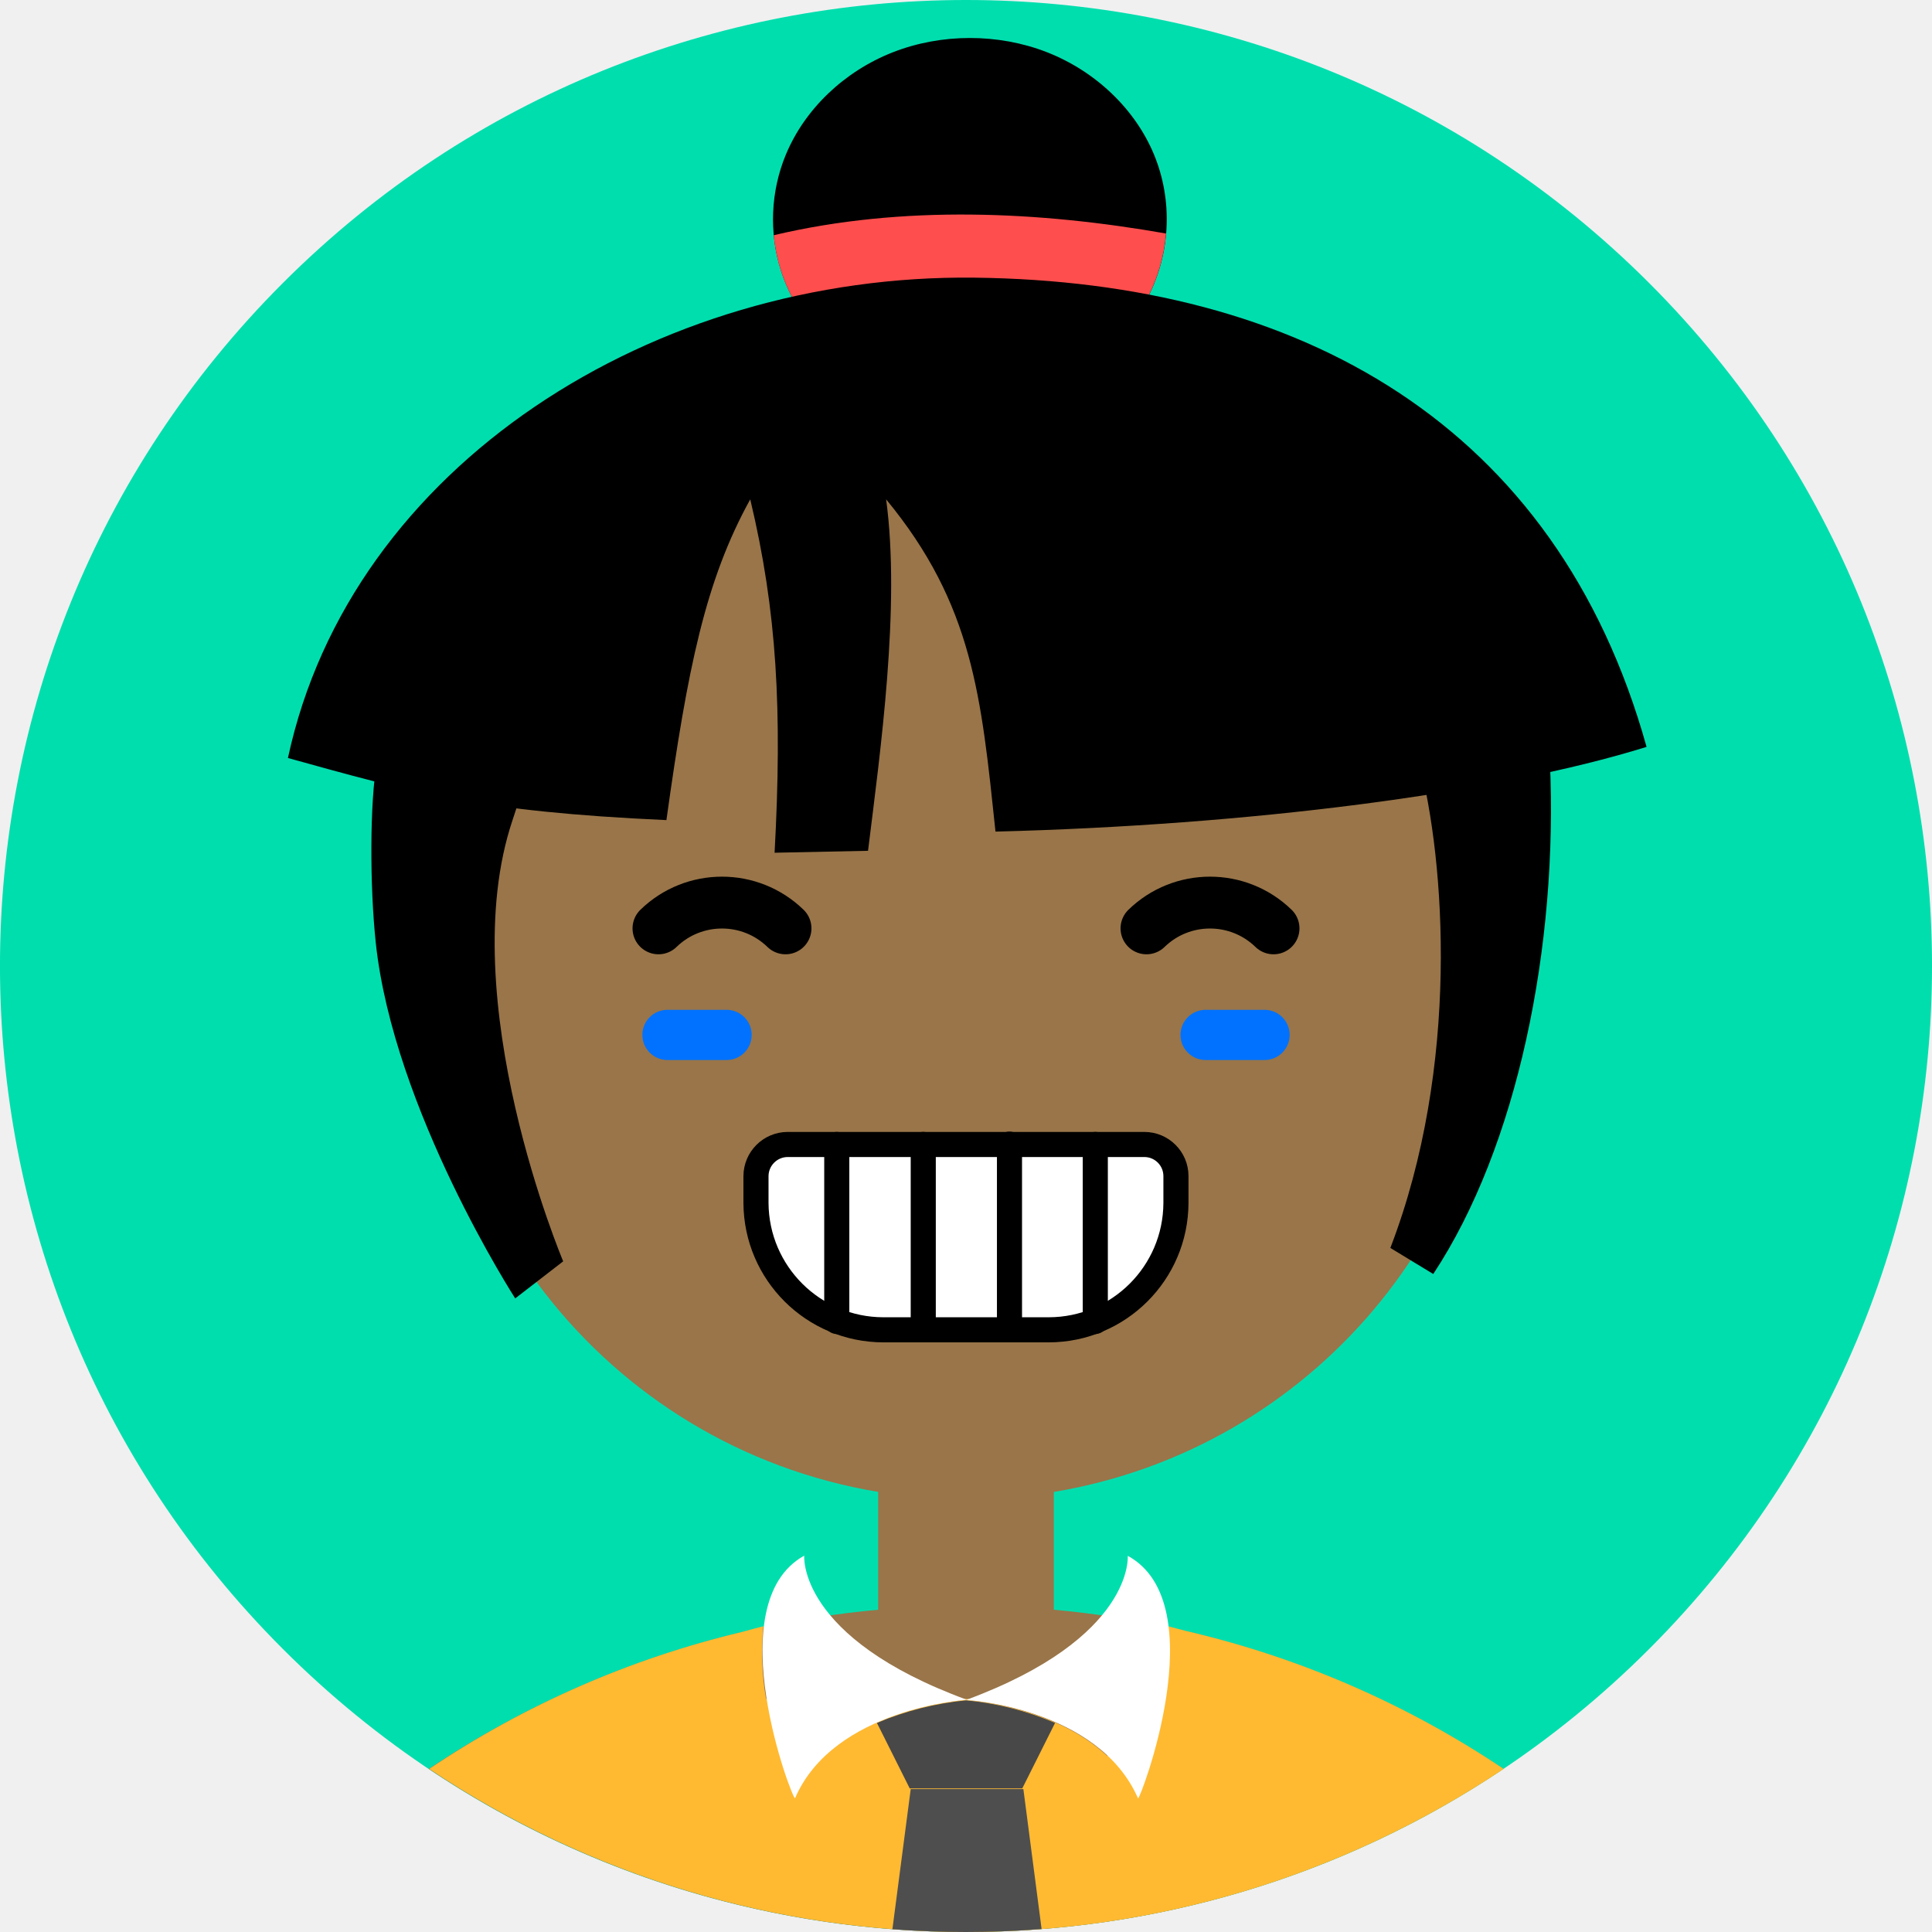
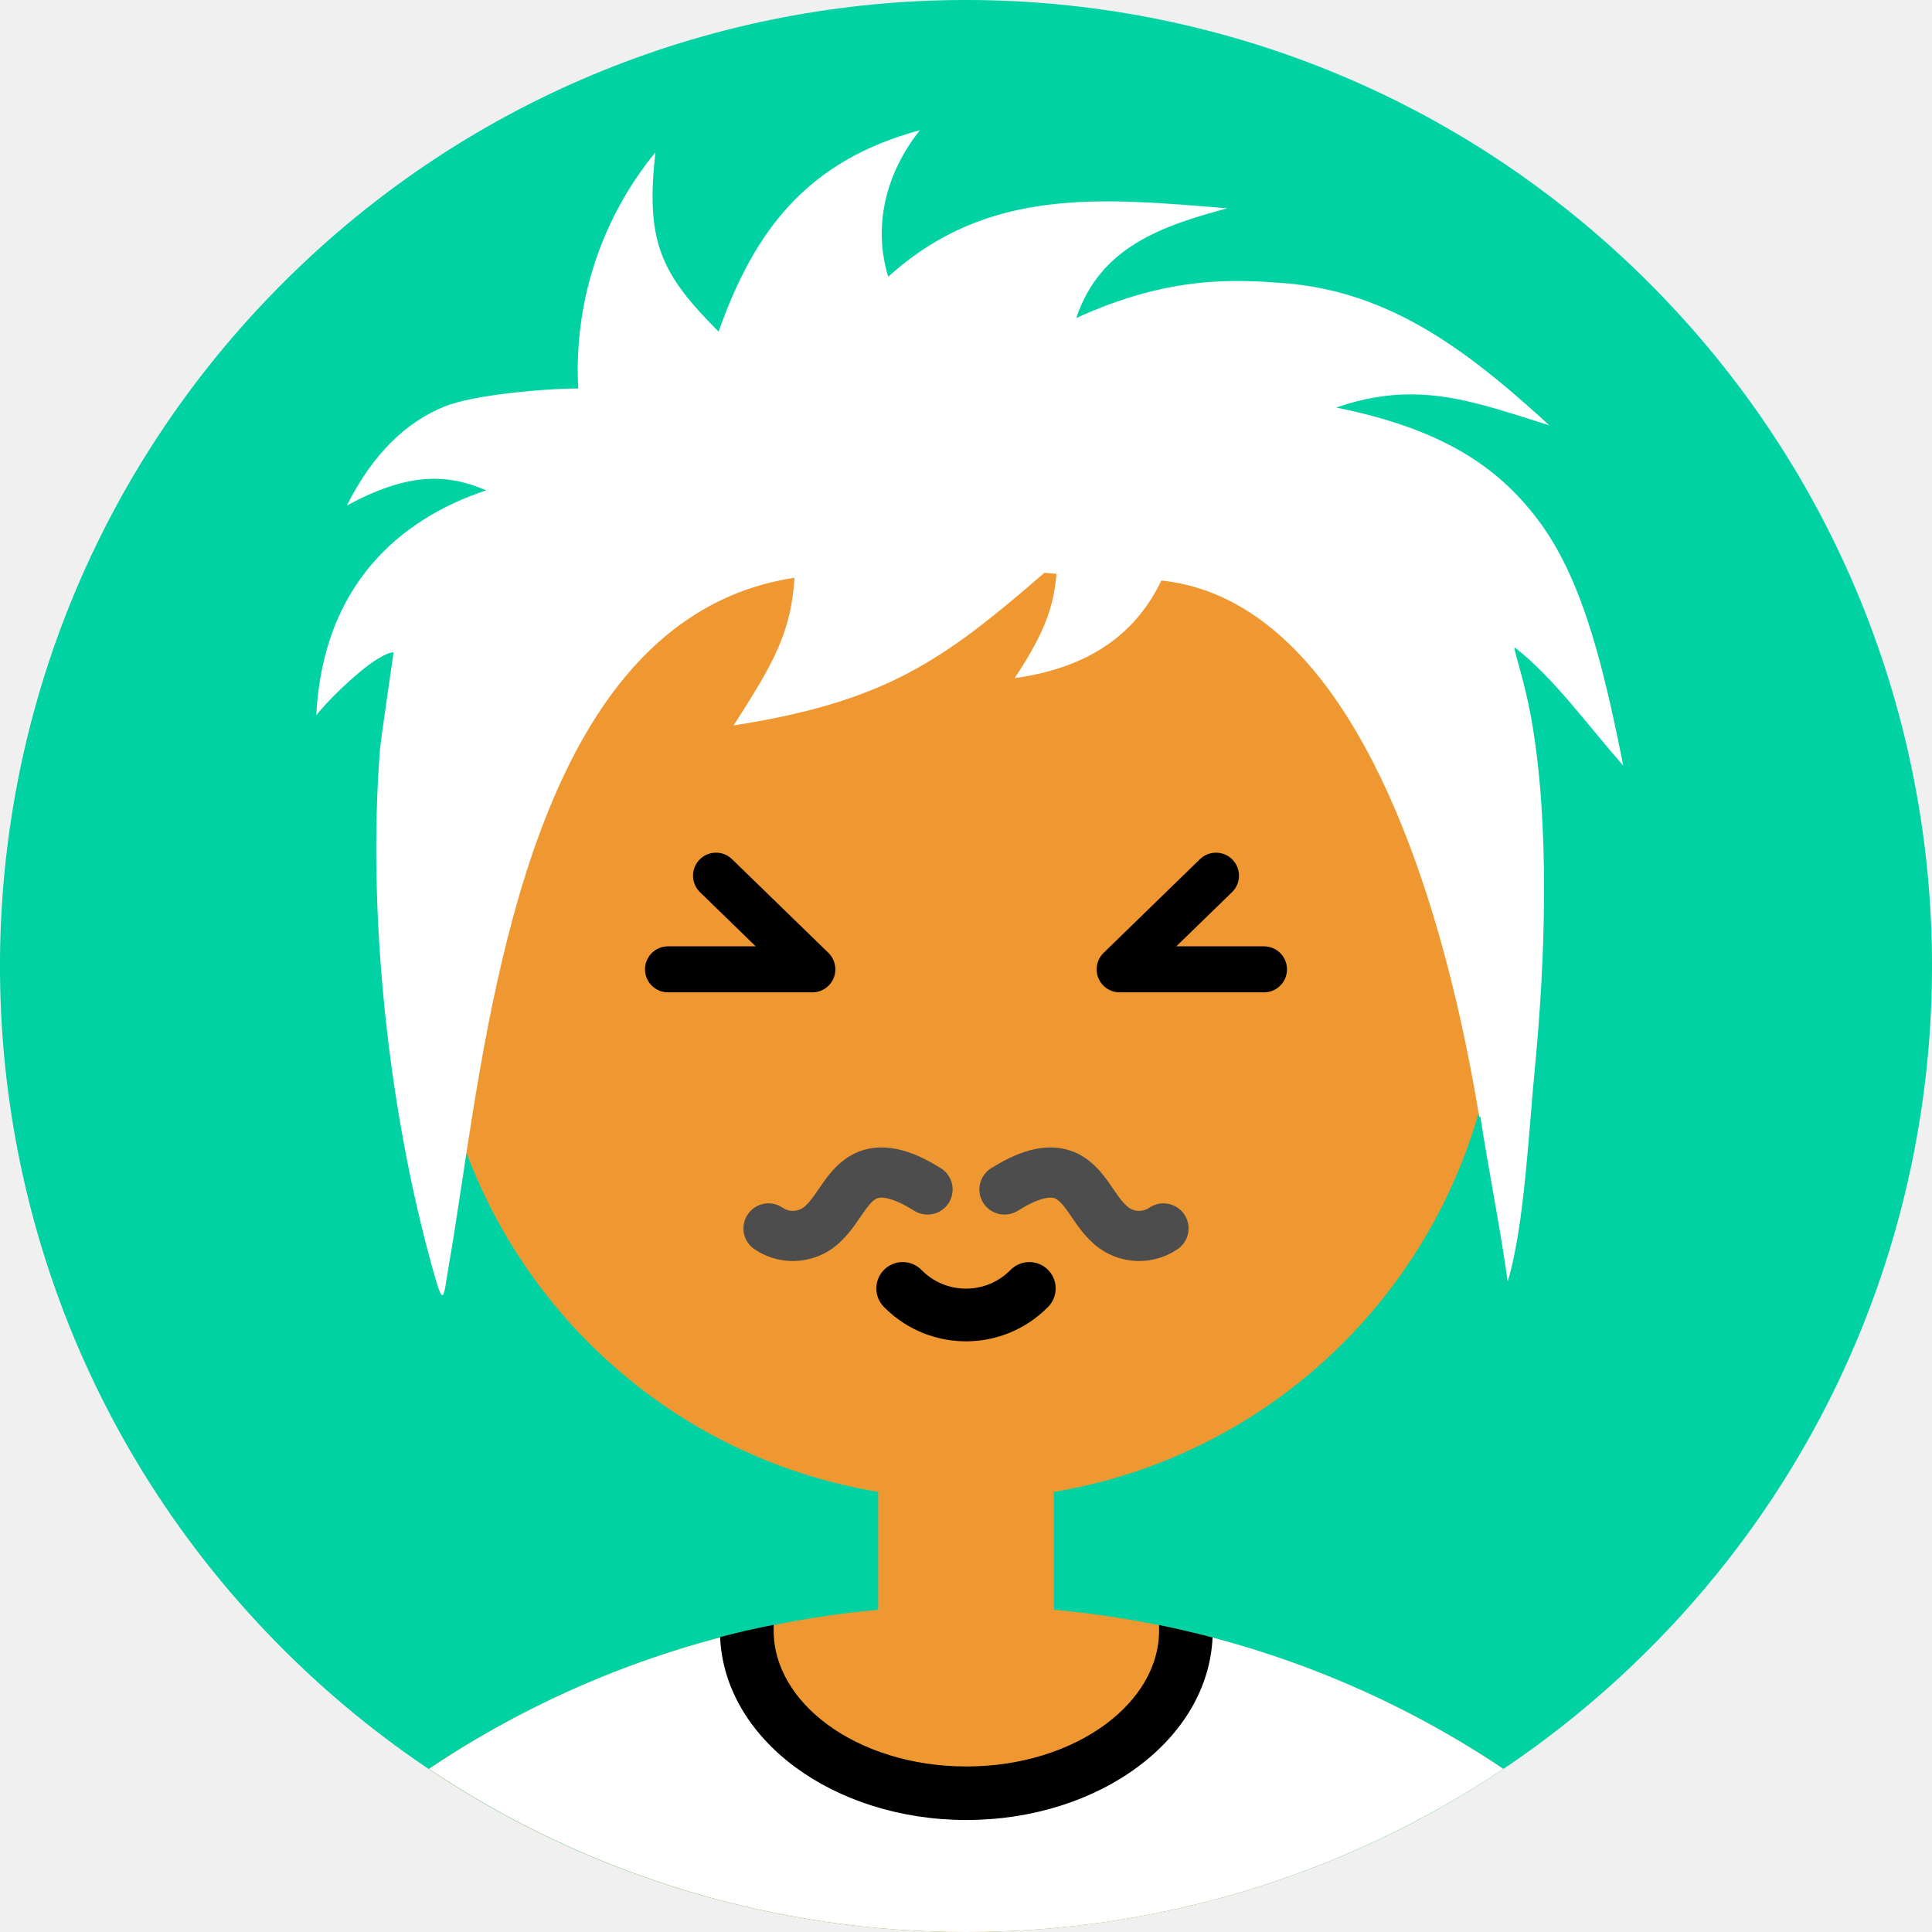
<svg xmlns="http://www.w3.org/2000/svg" viewBox="0 0 231 231">
-   <path d="M33.83,33.83a115.5,115.5,0,1,1,0,163.34,115.49,115.49,0,0,1,0-163.34Z" style="fill:#00deae;" />
-   <path d="m115.5 51.75a63.75 63.75 0 0 0-10.5 126.63v14.09a115.5 115.5 0 0 0-53.729 19.027 115.5 115.5 0 0 0 128.46 0 115.5 115.5 0 0 0-53.729-19.029v-14.084a63.75 63.75 0 0 0 53.25-62.881 63.75 63.75 0 0 0-63.65-63.75 63.75 63.75 0 0 0-0.1 0z" style="fill:#997549;" />
-   <path d="m116 203.13c-0.12 0-0.25 0.12-0.49 0.12s-0.25-0.12-0.49-0.12zm-27.29-8c0.87-0.25 1.72-0.47 2.56-0.69a32.37 32.37 0 0 0 0.3 8.57 21.5 21.5 0 0 0 7 6.88c6.41-6 16.8-6.64 16.8-6.64s10.5 0.58 17 6.69a21.61 21.61 0 0 0 6.93-6.66 32.34 32.34 0 0 0 0.35-8.84l2.13 0.56a114.79 114.79 0 0 1 38 16.5 115.53 115.53 0 0 1-128.46 0 114.64 114.64 0 0 1 37.38-16.37z" style="fill:#FFBA32;" />
-   <path d="m126.15 206-3.92 7.83h-13.46l-3.92-7.83a36.59 36.59 0 0 1 10.65-2.7 35.66 35.66 0 0 1 10.65 2.7z" style="fill:#484848;" />
-   <path d="m124.54 230.65-2.18-16.74h-13.47l-2.19 16.76c2.9 0.22 5.84 0.33 8.8 0.33s6.06-0.12 9-0.35z" style="fill:#4e4e4e;" />
-   <path d="m134.84 186s0.86 9.8-19.34 17.26c0 0 15.79 0.86 20.57 11.76 0.12 0.49 9.3-23.26-1.23-29z" style="fill:#fff;" />
-   <path d="m96.16 186c-10.41 5.76-1.35 29.39-1.1 29 4.65-10.78 20.56-11.76 20.56-11.76-20.32-7.45-19.46-17.24-19.46-17.24z" style="fill:#fff;" />
-   <path d="m169.65 90.998c3.137 11.94 4.937 36.484-3.412 58.213l5.129 3.116c10.044-15.199 14.959-39.163 13.943-61.33z" style="fill:#000;" />
-   <path d="m45.081 90.989c-0.881 4.93-0.875 14.953-0.15 21.75 2.132 19.98 16.671 42.505 16.671 42.505l5.735-4.433s-13.244-31.348-6.057-52.751c0.521-1.552 0.956-2.916 1.346-4.184z" style="fill:#000;" />
-   <path d="m117 3.488c-8.214-0.199-19.13 7.933-18.494 9.352 1.621 3.619 11.176 22.55 11.889 23.963h10.148c2.602-6.31 11.32-26.531 11.32-26.531s-4.138-4.138-12.416-6.438c-0.776-0.216-1.598-0.325-2.447-0.346z" style="fill:none;" />
-   <path d="m115.95 4.543c-3.156 0-6.312 0.575-9.216 1.715-5.808 2.282-10.532 6.808-12.779 12.245v-5e-3c-1.817 4.397-2.023 9.344-0.581 13.857 0.694 2.169 1.769 4.23 3.153 6.097h38.893c0.71-0.958 1.344-1.964 1.879-3.014 2.681-5.267 2.93-11.542 0.673-16.975-2.257-5.434-6.989-9.952-12.802-12.224-2.906-1.133-6.063-1.699-9.22-1.696z" style="fill:#000;" />
-   <path d="m92.512 28.125c0.134 1.432 0.419 2.851 0.86 4.231 1.443 4.513 4.528 8.565 8.641 11.353 4.114 2.787 9.231 4.291 14.336 4.216 5.105-0.076 10.168-1.733 14.181-4.642 2.875-2.083 5.213-4.793 6.766-7.845 1.2-2.359 1.909-4.919 2.127-7.516-15.037-2.641-31.421-3.467-46.912 0.203z" style="fill:#ff4e4e;" />
-   <path d="m34.426 90.63c14.714 4.078 22.683 6.409 45.254 7.426 2.532-18.185 4.669-28.672 10.023-38.352 3.203 13.403 3.835 25.22 2.911 42.253l11.172-0.232c1.471-11.886 3.899-29.213 2.164-42.021 10.416 12.631 11.373 23.624 13.077 39.726 30.174-0.76 59.808-4.512 77.845-10.128-10.76-38.608-41.475-55.66-80.38-56.104-38.182-0.451-74.543 22.405-82.065 57.432z" style="fill:#000;" />
-   <path d="m78.73 111a10.9 10.9 0 0 1 15.19 0m43.16 0a10.9 10.9 0 0 1 15.19 0" style="fill:none;stroke-linecap:round;stroke-linejoin:round;stroke-width:6.2px;stroke:#000;" />
-   <path d="m79.804 123.74h7.07m57.273 0h7.05" style="fill:none;stroke-linecap:round;stroke-linejoin:round;stroke-width:6px;stroke:#0072ff;" />
-   <path d="m94.19 136.84h42.632a3.78 3.78 0 0 1 3.78 3.78v3.22a15.231 15.23 0 0 1-15.211 15.16h-19.781a15.251 15.25 0 0 1-15.221-15.16v-3.22a3.8 3.8 0 0 1 3.78-3.78z" style="fill:#fff;stroke-linecap:round;stroke-linejoin:round;stroke-width:3px;stroke:#000;" />
-   <path d="m130.96 136.84v21.16m-30.911-21.16v21.16m10.34-21.16v22.16m10.31-22.2v22.2" style="fill:none;stroke-linecap:round;stroke-linejoin:round;stroke-width:3px;stroke:#000;" />
+   <path d="M33.83,33.83a115.5,115.5,0,1,1,0,163.34,115.49,115.49,0,0,1,0-163.34Z" style="fill:#00d2a3;" />
+   <path d="m115.5 51.75a63.75 63.75 0 0 0-10.5 126.63v14.09a115.5 115.5 0 0 0-53.729 19.027 115.5 115.5 0 0 0 128.46 0 115.5 115.5 0 0 0-53.729-19.029v-14.084a63.75 63.75 0 0 0 53.25-62.881 63.75 63.75 0 0 0-63.65-63.75 63.75 63.75 0 0 0-0.1 0z" style="fill:#ef9831;" />
+   <path d="m141.75 195a114.79 114.79 0 0 1 38 16.5 115.53 115.53 0 0 1-128.46 0 114.79 114.79 0 0 1 38-16.5c0 10.76 11.75 19.48 26.25 19.48s26.25-8.72 26.25-19.48z" style="fill:#fff;" />
+   <path d="m92.502 194.27v0.704c0 4.303 2.437 8.258 6.381 11.183 4.22 3.12 10.106 5.051 16.661 5.051 6.548 0 12.434-1.93 16.654-5.051 3.943-2.925 6.388-6.88 6.388-11.183v-0.675c1.077 0.218 2.146 0.45 3.216 0.697h-7e-3c1.069 0.247 2.132 0.508 3.187 0.791-0.276 6.103-3.652 11.553-8.971 15.493-5.282 3.911-12.521 6.328-20.466 6.328-7.945 0-15.184-2.417-20.474-6.328-5.333-3.948-8.709-9.419-8.971-15.544 1.055-0.276 2.11-0.537 3.172-0.784 1.069-0.239 2.146-0.464 3.23-0.682z" style="fill:#000;" />
+   <path d="m109.99 15.57c-13.46 3.63-19.789 11.95-24.069 24.08-7-7-8.731-10.82-7.561-21.43a41 41 0 0 0-9.27 24.988c0.037 7.678 5.646 13.939 12.697 15.297-13.315 5.811-15.258 22.033-14.045 33.524 5.769-11.861 14.254-20.981 27.258-22.951-0.43 6.6-2.51 10.22-7.29 17.66 18.29-2.86 25.119-7.82 37.15-18.24 0.46 0 1 0.089 1.461 0.121-0.33 3.56-1.091 6.56-5 12.46 9.53-1.32 14.721-5.801 17.539-11.671 8.886 0.953 15.836 6.785 21.26 14.818 1.928-15.211-4.477-26.6-19.807-34.036 1.417-2.697 8.014-11.925 17.661-15.721-1.424-0.286-2.888-0.495-4.403-0.611-5.71-0.42-13.62-1-24.89 4.17 2.85-8.51 10.21-11 18.05-13.12-15.131-1.25-28.61-2.59-40.53 8.18-1.9-6.21-0.181-12.54 3.789-17.52z" style="fill:#fff;" />
+   <path d="m172.63 69.954c1.229 14.064 0.938 29.96 0.346 45.169 1.789 6.796 3.038 13.235 3.884 18.388l0.14-0.011c1 6.56 2.36 13.18 3.27 19.73 2-6.57 2.53-18.25 3.24-25.43 1.26-13 1.83-29.311-0.43-41.931-0.85-4.72-2.001-7.69-2.001-8.48 4.62 3.56 8.661 9.22 13.001 14.15-0.675-3.432-1.347-6.6-2.057-9.527-4.047-5.718-13.726-12.154-19.393-12.06z" style="fill:#fff;" />
+   <path d="m157.97 34.471c-10.339 2.758-17.715 13.543-19.132 16.24 15.33 7.436 20.783 17.96 21.278 33.517 5.953 8.818 10.066 20.289 12.857 30.895 0.876-13.178 1.819-27.726 0.266-44.28 2.57 0.449 9.137 1.393 18.781 11.17-2.116-8.732-4.567-15.31-8.454-20.283-4.56-5.84-10.999-10.431-23.809-13 9.65-3.34 16.27-0.77 25.5 2.13-8.139-7.431-16.474-14.219-27.287-16.389z" style="fill:#fff;" />
+   <path d="m61.473 73.354c-7.256-0.775-13.024 2.375-16.262 5.388 0.738-0.454 1.387-0.742 1.849-0.742 0 0-1.52 10.359-1.62 11.519-1.56 19.73 1 43.401 6.37 62.471 1.31 4.69 1.19 3.089 1.89-0.911 1.753-10.061 3.389-24.703 6.974-38.864-5.068-17.627-4.251-32.403 0.799-38.861z" style="fill:#fff;" />
+   <path d="m69.09 43.21c-0.025 1.08-8e-3 2.161 0.052 3.24-3.84 0-12.46 0.72-16 2.16-4.45 1.8-8.48 5.48-11.67 11.83 7.3-3.94 11.899-3.85 16.66-1.81-10.39 3.45-19.52 11.37-20.32 26.9 1.146-1.505 4.608-4.979 7.139-6.628 0.09-0.059 0.174-0.106 0.262-0.159 3.714-2.321 9.049-5.125 15.181-4.955-5.05 6.458-6.682 20.434 0.282 38.428 1.787-7.057 4.057-13.994 7.068-20.184-1e-3 -11.664 2.076-27.774 15.391-33.585-7.051-2.154-12.709-7.991-14.043-15.236z" style="fill:#fff;" />
+   <path d="m145.39 104.7-11.52 11.2h17.26m-65.52-11.2 11.52 11.2h-17.26" style="fill:none;stroke-linecap:round;stroke-linejoin:round;stroke-width:5.5px;stroke:#000;" />
+   <path d="m123.07 154.05a10.61 10.61 0 0 1-15 0.14l-0.14-0.14" style="fill:none;stroke-linecap:round;stroke-linejoin:round;stroke-width:6.3px;stroke:#000;" />
+   <path d="m120.1 142.22 0.19-0.11c3-1.87 5.45-2.4 7.3-1.46 2.15 1.1 3.12 3.84 4.84 5.5a5.18 5.18 0 0 0 6.68 0.73m-28.21-4.66-0.19-0.11c-3-1.87-5.45-2.4-7.3-1.46-2.15 1.1-3.12 3.84-4.84 5.5a5.18 5.18 0 0 1-6.68 0.73" style="fill:none;stroke-linecap:round;stroke-linejoin:round;stroke-width:6px;stroke:#4d4d4d;" />
</svg>
